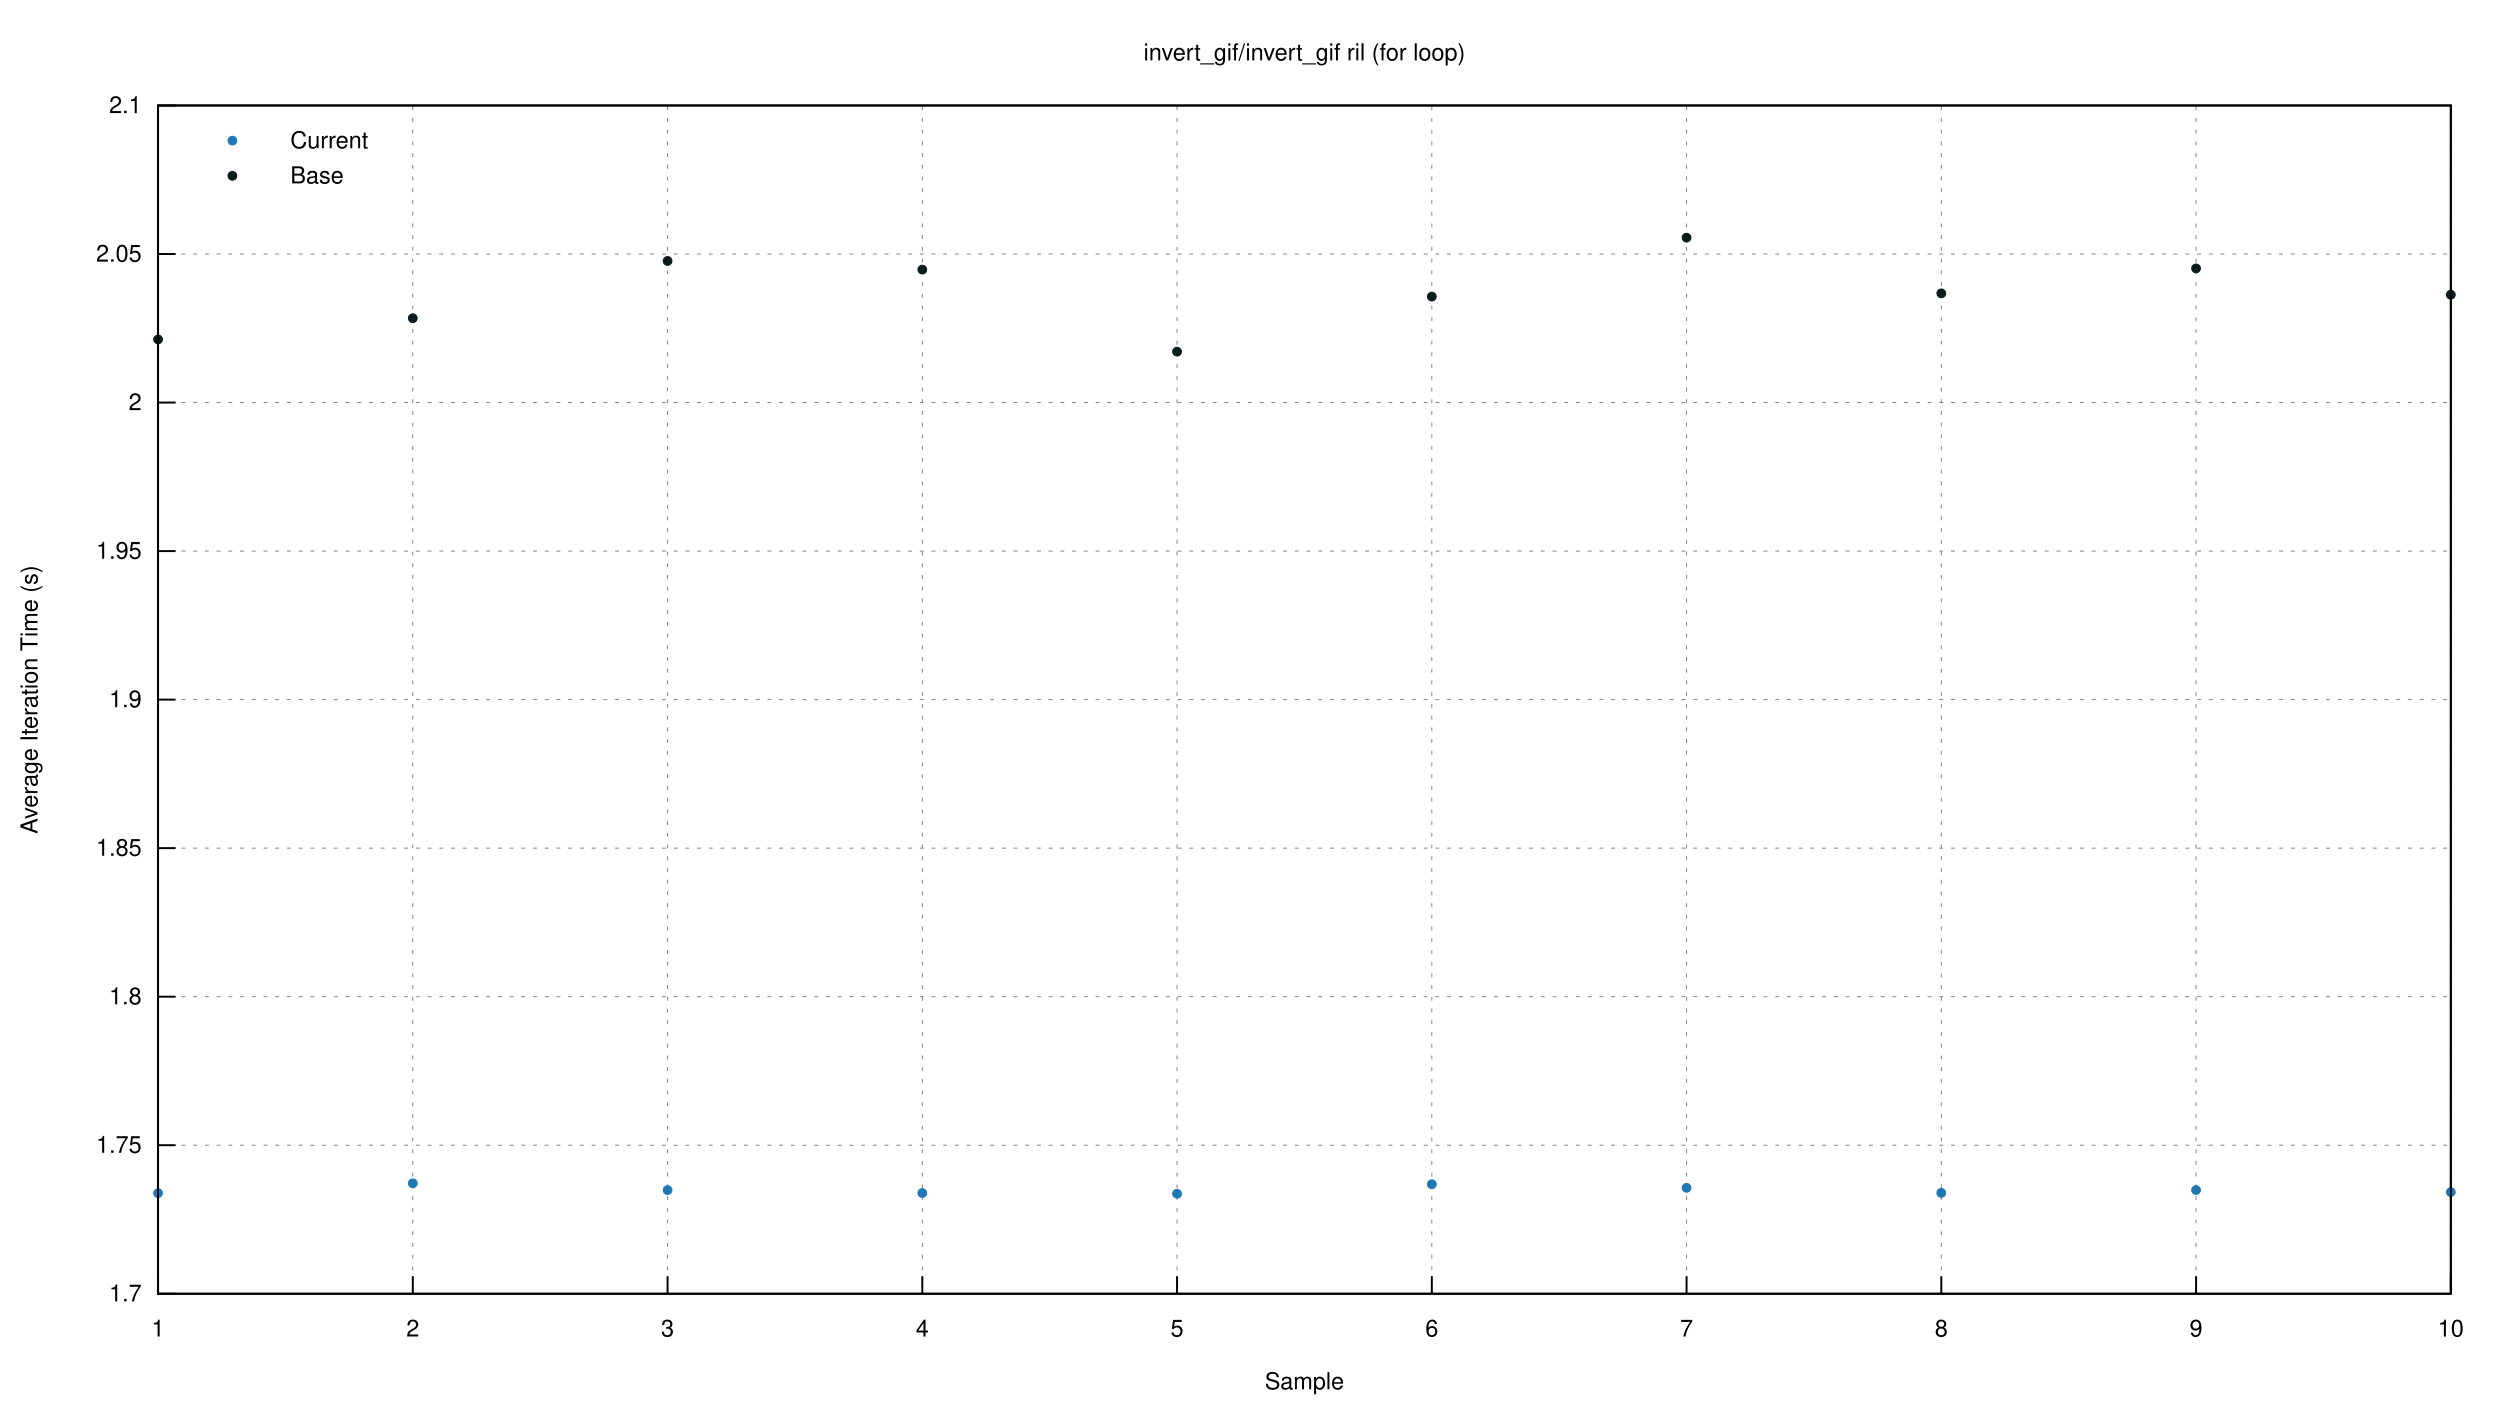
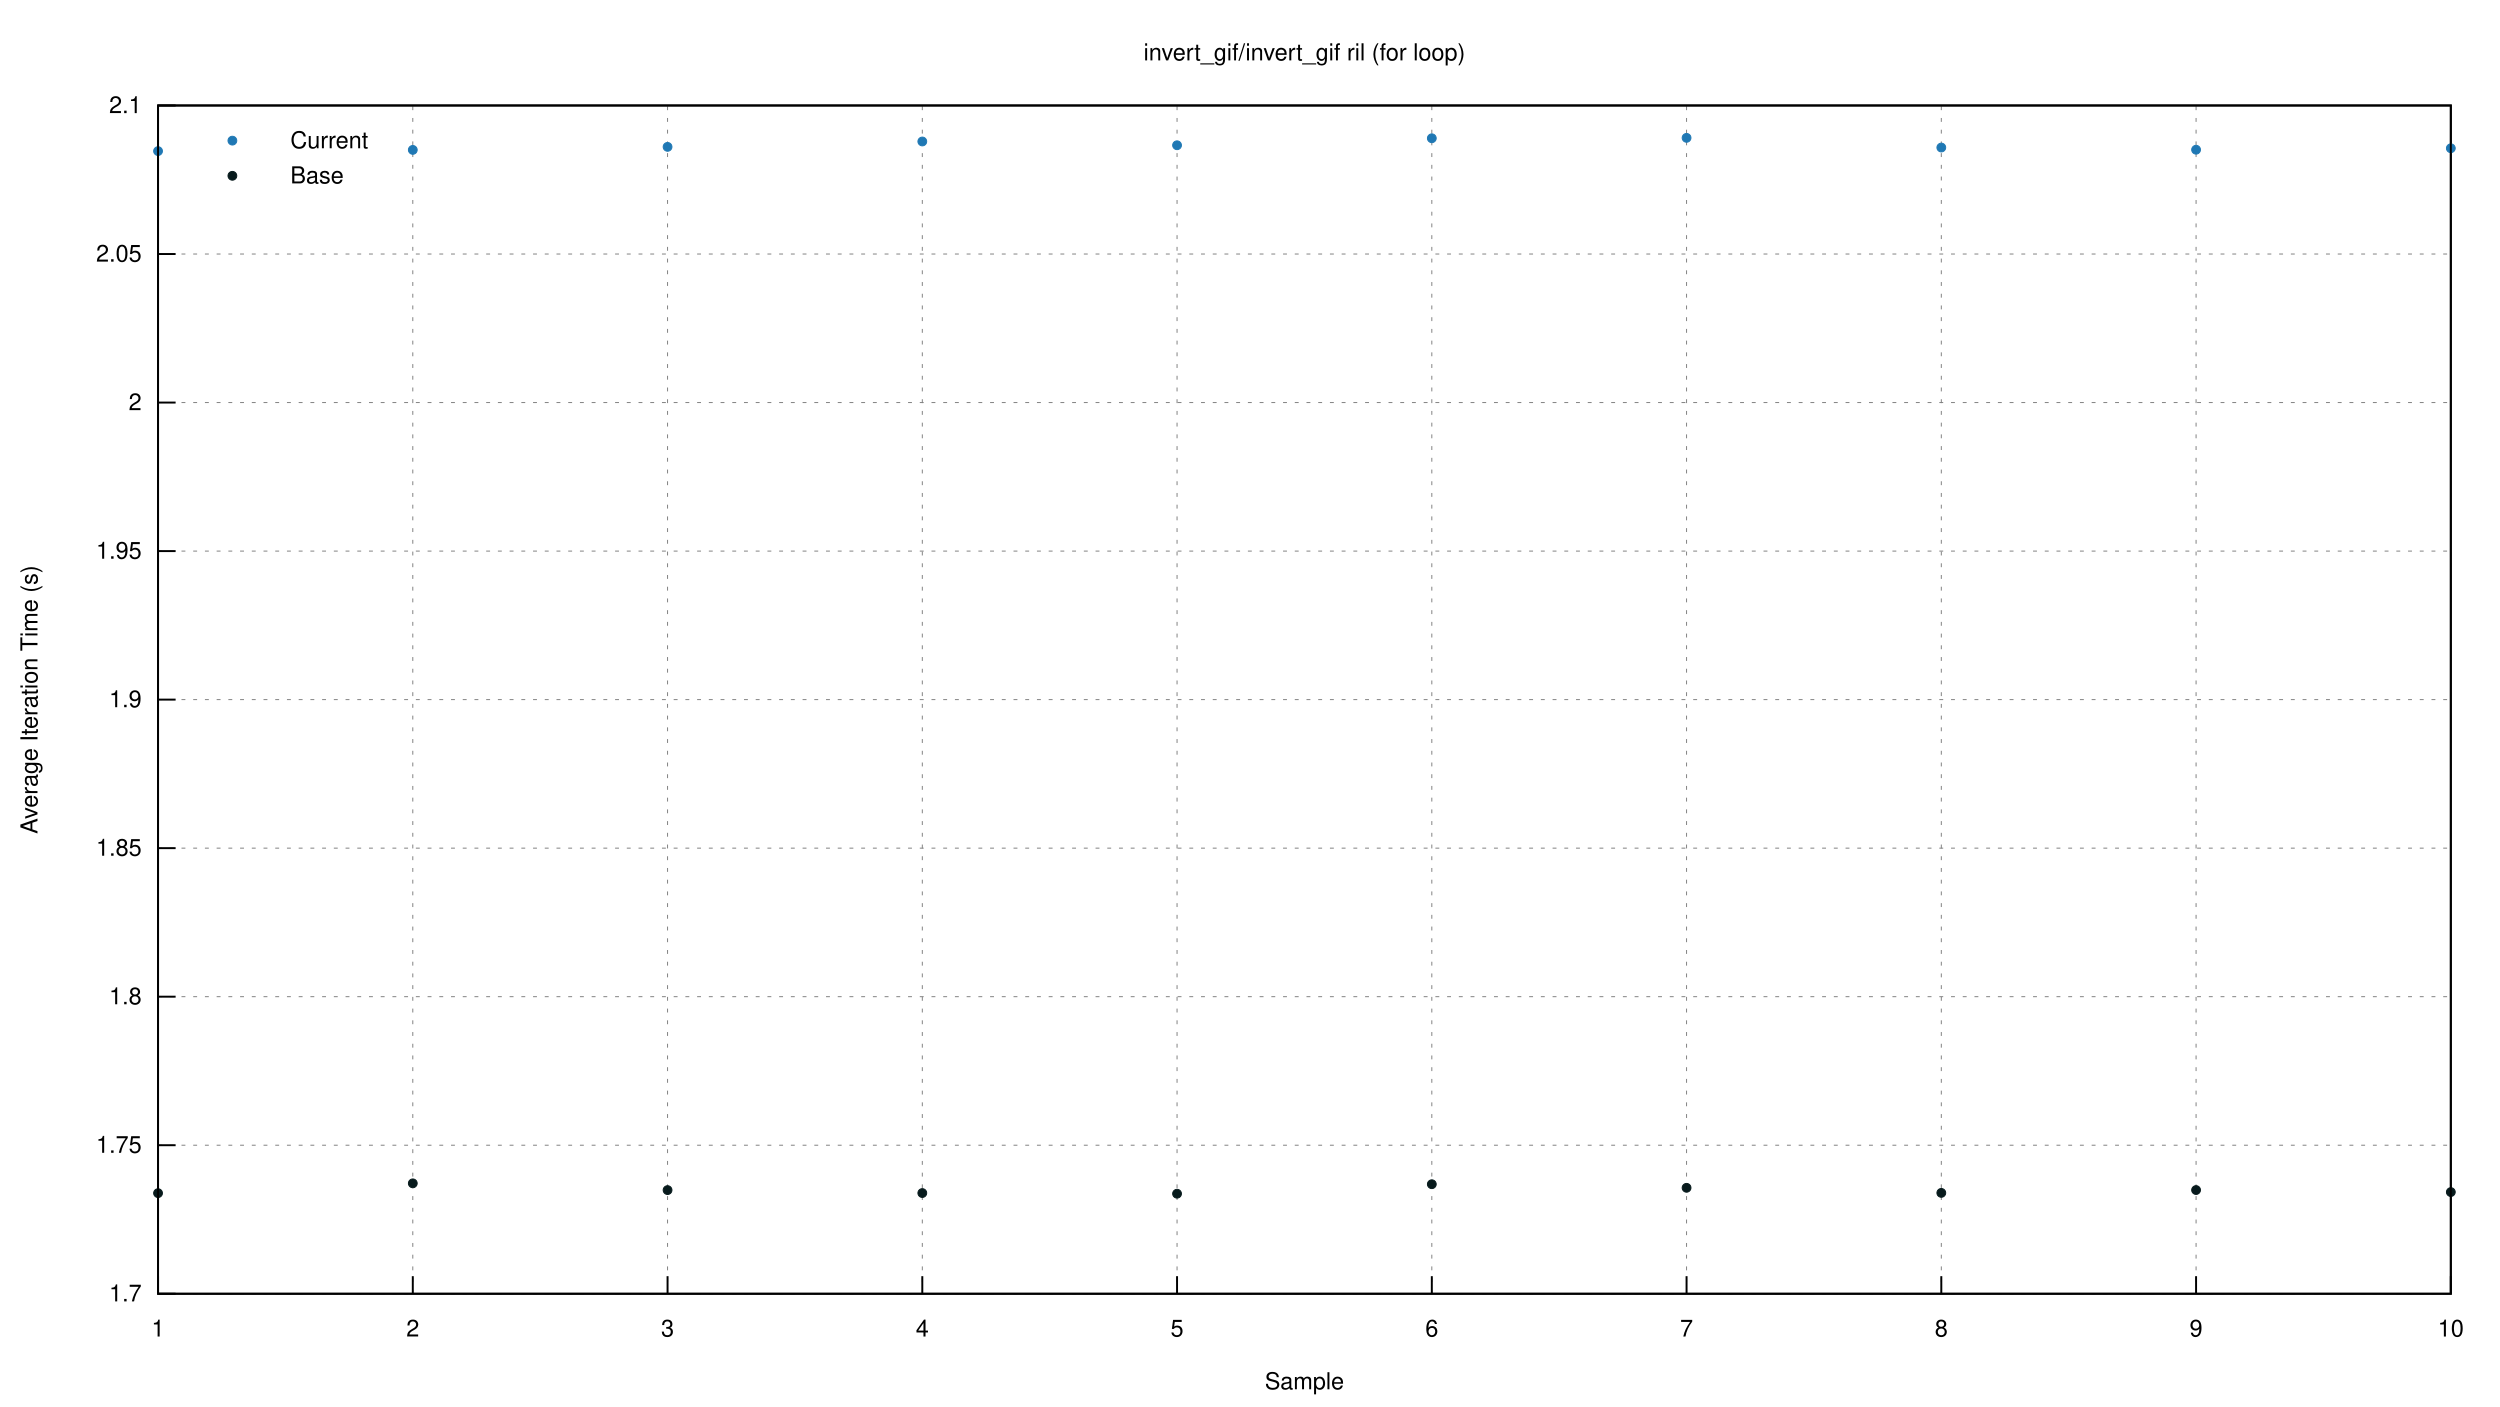
<svg xmlns="http://www.w3.org/2000/svg" xmlns:xlink="http://www.w3.org/1999/xlink" viewBox="0 0 1280 720">
  <g id="gnuplot_canvas">
    <rect x="0" y="0" width="1280" height="720" fill="none" />
    <defs>
      <circle id="gpDot" r="0.5" stroke-width="0.5" stroke="currentColor" />
      <path id="gpPt0" stroke-width="0.222" stroke="currentColor" d="M-1,0 h2 M0,-1 v2" />
      <path id="gpPt1" stroke-width="0.222" stroke="currentColor" d="M-1,-1 L1,1 M1,-1 L-1,1" />
      <path id="gpPt2" stroke-width="0.222" stroke="currentColor" d="M-1,0 L1,0 M0,-1 L0,1 M-1,-1 L1,1 M-1,1 L1,-1" />
      <rect id="gpPt3" stroke-width="0.222" stroke="currentColor" x="-1" y="-1" width="2" height="2" />
      <rect id="gpPt4" stroke-width="0.222" stroke="currentColor" fill="currentColor" x="-1" y="-1" width="2" height="2" />
      <circle id="gpPt5" stroke-width="0.222" stroke="currentColor" cx="0" cy="0" r="1" />
      <use xlink:href="#gpPt5" id="gpPt6" fill="currentColor" stroke="none" />
      <path id="gpPt7" stroke-width="0.222" stroke="currentColor" d="M0,-1.33 L-1.33,0.67 L1.33,0.67 z" />
      <use xlink:href="#gpPt7" id="gpPt8" fill="currentColor" stroke="none" />
      <use xlink:href="#gpPt7" id="gpPt9" stroke="currentColor" transform="rotate(180)" />
      <use xlink:href="#gpPt9" id="gpPt10" fill="currentColor" stroke="none" />
      <use xlink:href="#gpPt3" id="gpPt11" stroke="currentColor" transform="rotate(45)" />
      <use xlink:href="#gpPt11" id="gpPt12" fill="currentColor" stroke="none" />
      <path id="gpPt13" stroke-width="0.222" stroke="currentColor" d="M0,1.330 L1.265,0.411 L0.782,-1.067 L-0.782,-1.076 L-1.265,0.411 z" />
      <use xlink:href="#gpPt13" id="gpPt14" fill="currentColor" stroke="none" />
      <filter id="textbox" filterUnits="objectBoundingBox" x="0" y="0" height="1" width="1">
        <feFlood flood-color="white" flood-opacity="1" result="bgnd" />
        <feComposite in="SourceGraphic" in2="bgnd" operator="atop" />
      </filter>
      <filter id="greybox" filterUnits="objectBoundingBox" x="0" y="0" height="1" width="1">
        <feFlood flood-color="lightgrey" flood-opacity="1" result="grey" />
        <feComposite in="SourceGraphic" in2="grey" operator="atop" />
      </filter>
    </defs>
    <g fill="none" color="white" stroke="currentColor" stroke-width="1.00" stroke-linecap="butt" stroke-linejoin="miter">
</g>
    <g fill="none" color="black" stroke="currentColor" stroke-width="1.00" stroke-linecap="butt" stroke-linejoin="miter">
</g>
    <g fill="none" color="black" stroke="black" stroke-width="0.50" stroke-linecap="butt" stroke-linejoin="miter">
</g>
    <g fill="none" color="gray" stroke="currentColor" stroke-width="0.50" stroke-linecap="butt" stroke-linejoin="miter">
      <path stroke="gray" stroke-dasharray="2,4" class="gridline" d="M80.92,662.40 L1254.82,662.40  " />
    </g>
    <g fill="none" color="gray" stroke="gray" stroke-width="1.00" stroke-linecap="butt" stroke-linejoin="miter">
</g>
    <g fill="none" color="black" stroke="currentColor" stroke-width="1.00" stroke-linecap="butt" stroke-linejoin="miter">
      <path stroke="black" d="M80.92,662.40 L89.92,662.40  " />
      <g transform="translate(72.53,666.30)" stroke="none" fill="black" font-family="Helvetica" font-size="12.00" text-anchor="end">
        <text>
          <tspan font-family="Helvetica"> 1.7</tspan>
        </text>
      </g>
    </g>
    <g fill="none" color="black" stroke="currentColor" stroke-width="1.00" stroke-linecap="butt" stroke-linejoin="miter">
</g>
    <g fill="none" color="black" stroke="black" stroke-width="0.50" stroke-linecap="butt" stroke-linejoin="miter">
</g>
    <g fill="none" color="gray" stroke="currentColor" stroke-width="0.50" stroke-linecap="butt" stroke-linejoin="miter">
      <path stroke="gray" stroke-dasharray="2,4" class="gridline" d="M80.92,586.35 L1254.82,586.35  " />
    </g>
    <g fill="none" color="gray" stroke="gray" stroke-width="1.00" stroke-linecap="butt" stroke-linejoin="miter">
</g>
    <g fill="none" color="black" stroke="currentColor" stroke-width="1.00" stroke-linecap="butt" stroke-linejoin="miter">
      <path stroke="black" d="M80.92,586.35 L89.92,586.35  " />
      <g transform="translate(72.53,590.25)" stroke="none" fill="black" font-family="Helvetica" font-size="12.00" text-anchor="end">
        <text>
          <tspan font-family="Helvetica"> 1.75</tspan>
        </text>
      </g>
    </g>
    <g fill="none" color="black" stroke="currentColor" stroke-width="1.00" stroke-linecap="butt" stroke-linejoin="miter">
</g>
    <g fill="none" color="black" stroke="black" stroke-width="0.50" stroke-linecap="butt" stroke-linejoin="miter">
</g>
    <g fill="none" color="gray" stroke="currentColor" stroke-width="0.50" stroke-linecap="butt" stroke-linejoin="miter">
      <path stroke="gray" stroke-dasharray="2,4" class="gridline" d="M80.92,510.30 L1254.82,510.30  " />
    </g>
    <g fill="none" color="gray" stroke="gray" stroke-width="1.00" stroke-linecap="butt" stroke-linejoin="miter">
</g>
    <g fill="none" color="black" stroke="currentColor" stroke-width="1.00" stroke-linecap="butt" stroke-linejoin="miter">
      <path stroke="black" d="M80.92,510.30 L89.92,510.30  " />
      <g transform="translate(72.53,514.20)" stroke="none" fill="black" font-family="Helvetica" font-size="12.00" text-anchor="end">
        <text>
          <tspan font-family="Helvetica"> 1.8</tspan>
        </text>
      </g>
    </g>
    <g fill="none" color="black" stroke="currentColor" stroke-width="1.00" stroke-linecap="butt" stroke-linejoin="miter">
</g>
    <g fill="none" color="black" stroke="black" stroke-width="0.50" stroke-linecap="butt" stroke-linejoin="miter">
</g>
    <g fill="none" color="gray" stroke="currentColor" stroke-width="0.50" stroke-linecap="butt" stroke-linejoin="miter">
      <path stroke="gray" stroke-dasharray="2,4" class="gridline" d="M80.92,434.25 L1254.82,434.25  " />
    </g>
    <g fill="none" color="gray" stroke="gray" stroke-width="1.00" stroke-linecap="butt" stroke-linejoin="miter">
</g>
    <g fill="none" color="black" stroke="currentColor" stroke-width="1.00" stroke-linecap="butt" stroke-linejoin="miter">
      <path stroke="black" d="M80.92,434.25 L89.92,434.25  " />
      <g transform="translate(72.53,438.15)" stroke="none" fill="black" font-family="Helvetica" font-size="12.00" text-anchor="end">
        <text>
          <tspan font-family="Helvetica"> 1.85</tspan>
        </text>
      </g>
    </g>
    <g fill="none" color="black" stroke="currentColor" stroke-width="1.00" stroke-linecap="butt" stroke-linejoin="miter">
</g>
    <g fill="none" color="black" stroke="black" stroke-width="0.50" stroke-linecap="butt" stroke-linejoin="miter">
</g>
    <g fill="none" color="gray" stroke="currentColor" stroke-width="0.50" stroke-linecap="butt" stroke-linejoin="miter">
      <path stroke="gray" stroke-dasharray="2,4" class="gridline" d="M80.92,358.20 L1254.82,358.20  " />
    </g>
    <g fill="none" color="gray" stroke="gray" stroke-width="1.00" stroke-linecap="butt" stroke-linejoin="miter">
</g>
    <g fill="none" color="black" stroke="currentColor" stroke-width="1.00" stroke-linecap="butt" stroke-linejoin="miter">
      <path stroke="black" d="M80.92,358.20 L89.92,358.20  " />
      <g transform="translate(72.53,362.10)" stroke="none" fill="black" font-family="Helvetica" font-size="12.00" text-anchor="end">
        <text>
          <tspan font-family="Helvetica"> 1.9</tspan>
        </text>
      </g>
    </g>
    <g fill="none" color="black" stroke="currentColor" stroke-width="1.00" stroke-linecap="butt" stroke-linejoin="miter">
</g>
    <g fill="none" color="black" stroke="black" stroke-width="0.50" stroke-linecap="butt" stroke-linejoin="miter">
</g>
    <g fill="none" color="gray" stroke="currentColor" stroke-width="0.50" stroke-linecap="butt" stroke-linejoin="miter">
      <path stroke="gray" stroke-dasharray="2,4" class="gridline" d="M80.92,282.16 L1254.82,282.16  " />
    </g>
    <g fill="none" color="gray" stroke="gray" stroke-width="1.00" stroke-linecap="butt" stroke-linejoin="miter">
</g>
    <g fill="none" color="black" stroke="currentColor" stroke-width="1.00" stroke-linecap="butt" stroke-linejoin="miter">
      <path stroke="black" d="M80.92,282.16 L89.92,282.16  " />
      <g transform="translate(72.53,286.06)" stroke="none" fill="black" font-family="Helvetica" font-size="12.00" text-anchor="end">
        <text>
          <tspan font-family="Helvetica"> 1.95</tspan>
        </text>
      </g>
    </g>
    <g fill="none" color="black" stroke="currentColor" stroke-width="1.00" stroke-linecap="butt" stroke-linejoin="miter">
</g>
    <g fill="none" color="black" stroke="black" stroke-width="0.50" stroke-linecap="butt" stroke-linejoin="miter">
</g>
    <g fill="none" color="gray" stroke="currentColor" stroke-width="0.50" stroke-linecap="butt" stroke-linejoin="miter">
      <path stroke="gray" stroke-dasharray="2,4" class="gridline" d="M80.92,206.11 L1254.82,206.11  " />
    </g>
    <g fill="none" color="gray" stroke="gray" stroke-width="1.00" stroke-linecap="butt" stroke-linejoin="miter">
</g>
    <g fill="none" color="black" stroke="currentColor" stroke-width="1.00" stroke-linecap="butt" stroke-linejoin="miter">
      <path stroke="black" d="M80.92,206.11 L89.92,206.11  " />
      <g transform="translate(72.53,210.01)" stroke="none" fill="black" font-family="Helvetica" font-size="12.00" text-anchor="end">
        <text>
          <tspan font-family="Helvetica"> 2</tspan>
        </text>
      </g>
    </g>
    <g fill="none" color="black" stroke="currentColor" stroke-width="1.00" stroke-linecap="butt" stroke-linejoin="miter">
</g>
    <g fill="none" color="black" stroke="black" stroke-width="0.50" stroke-linecap="butt" stroke-linejoin="miter">
</g>
    <g fill="none" color="gray" stroke="currentColor" stroke-width="0.50" stroke-linecap="butt" stroke-linejoin="miter">
      <path stroke="gray" stroke-dasharray="2,4" class="gridline" d="M80.92,130.06 L1254.82,130.06  " />
    </g>
    <g fill="none" color="gray" stroke="gray" stroke-width="1.00" stroke-linecap="butt" stroke-linejoin="miter">
</g>
    <g fill="none" color="black" stroke="currentColor" stroke-width="1.00" stroke-linecap="butt" stroke-linejoin="miter">
      <path stroke="black" d="M80.92,130.06 L89.92,130.06  " />
      <g transform="translate(72.53,133.96)" stroke="none" fill="black" font-family="Helvetica" font-size="12.00" text-anchor="end">
        <text>
          <tspan font-family="Helvetica"> 2.05</tspan>
        </text>
      </g>
    </g>
    <g fill="none" color="black" stroke="currentColor" stroke-width="1.00" stroke-linecap="butt" stroke-linejoin="miter">
</g>
    <g fill="none" color="black" stroke="black" stroke-width="0.50" stroke-linecap="butt" stroke-linejoin="miter">
</g>
    <g fill="none" color="gray" stroke="currentColor" stroke-width="0.50" stroke-linecap="butt" stroke-linejoin="miter">
      <path stroke="gray" stroke-dasharray="2,4" class="gridline" d="M80.92,54.01 L1254.82,54.01  " />
    </g>
    <g fill="none" color="gray" stroke="gray" stroke-width="1.00" stroke-linecap="butt" stroke-linejoin="miter">
</g>
    <g fill="none" color="black" stroke="currentColor" stroke-width="1.00" stroke-linecap="butt" stroke-linejoin="miter">
      <path stroke="black" d="M80.92,54.01 L89.92,54.01  " />
      <g transform="translate(72.53,57.91)" stroke="none" fill="black" font-family="Helvetica" font-size="12.00" text-anchor="end">
        <text>
          <tspan font-family="Helvetica"> 2.1</tspan>
        </text>
      </g>
    </g>
    <g fill="none" color="black" stroke="currentColor" stroke-width="1.00" stroke-linecap="butt" stroke-linejoin="miter">
</g>
    <g fill="none" color="black" stroke="black" stroke-width="0.50" stroke-linecap="butt" stroke-linejoin="miter">
</g>
    <g fill="none" color="gray" stroke="currentColor" stroke-width="0.50" stroke-linecap="butt" stroke-linejoin="miter">
      <path stroke="gray" stroke-dasharray="2,4" class="gridline" d="M80.92,662.40 L80.92,54.01  " />
    </g>
    <g fill="none" color="gray" stroke="gray" stroke-width="1.00" stroke-linecap="butt" stroke-linejoin="miter">
</g>
    <g fill="none" color="black" stroke="currentColor" stroke-width="1.00" stroke-linecap="butt" stroke-linejoin="miter">
      <path stroke="black" d="M80.92,662.40 L80.92,653.40  " />
      <g transform="translate(80.92,684.30)" stroke="none" fill="black" font-family="Helvetica" font-size="12.00" text-anchor="middle">
        <text>
          <tspan font-family="Helvetica"> 1</tspan>
        </text>
      </g>
    </g>
    <g fill="none" color="black" stroke="currentColor" stroke-width="1.00" stroke-linecap="butt" stroke-linejoin="miter">
</g>
    <g fill="none" color="black" stroke="black" stroke-width="0.50" stroke-linecap="butt" stroke-linejoin="miter">
</g>
    <g fill="none" color="gray" stroke="currentColor" stroke-width="0.50" stroke-linecap="butt" stroke-linejoin="miter">
      <path stroke="gray" stroke-dasharray="2,4" class="gridline" d="M211.35,662.40 L211.35,54.01  " />
    </g>
    <g fill="none" color="gray" stroke="gray" stroke-width="1.00" stroke-linecap="butt" stroke-linejoin="miter">
</g>
    <g fill="none" color="black" stroke="currentColor" stroke-width="1.00" stroke-linecap="butt" stroke-linejoin="miter">
      <path stroke="black" d="M211.35,662.40 L211.35,653.40  " />
      <g transform="translate(211.35,684.30)" stroke="none" fill="black" font-family="Helvetica" font-size="12.00" text-anchor="middle">
        <text>
          <tspan font-family="Helvetica"> 2</tspan>
        </text>
      </g>
    </g>
    <g fill="none" color="black" stroke="currentColor" stroke-width="1.00" stroke-linecap="butt" stroke-linejoin="miter">
</g>
    <g fill="none" color="black" stroke="black" stroke-width="0.50" stroke-linecap="butt" stroke-linejoin="miter">
</g>
    <g fill="none" color="gray" stroke="currentColor" stroke-width="0.50" stroke-linecap="butt" stroke-linejoin="miter">
      <path stroke="gray" stroke-dasharray="2,4" class="gridline" d="M341.79,662.40 L341.79,54.01  " />
    </g>
    <g fill="none" color="gray" stroke="gray" stroke-width="1.00" stroke-linecap="butt" stroke-linejoin="miter">
</g>
    <g fill="none" color="black" stroke="currentColor" stroke-width="1.00" stroke-linecap="butt" stroke-linejoin="miter">
      <path stroke="black" d="M341.79,662.40 L341.79,653.40  " />
      <g transform="translate(341.79,684.30)" stroke="none" fill="black" font-family="Helvetica" font-size="12.00" text-anchor="middle">
        <text>
          <tspan font-family="Helvetica"> 3</tspan>
        </text>
      </g>
    </g>
    <g fill="none" color="black" stroke="currentColor" stroke-width="1.00" stroke-linecap="butt" stroke-linejoin="miter">
</g>
    <g fill="none" color="black" stroke="black" stroke-width="0.50" stroke-linecap="butt" stroke-linejoin="miter">
</g>
    <g fill="none" color="gray" stroke="currentColor" stroke-width="0.50" stroke-linecap="butt" stroke-linejoin="miter">
      <path stroke="gray" stroke-dasharray="2,4" class="gridline" d="M472.22,662.40 L472.22,54.01  " />
    </g>
    <g fill="none" color="gray" stroke="gray" stroke-width="1.00" stroke-linecap="butt" stroke-linejoin="miter">
</g>
    <g fill="none" color="black" stroke="currentColor" stroke-width="1.00" stroke-linecap="butt" stroke-linejoin="miter">
      <path stroke="black" d="M472.22,662.40 L472.22,653.40  " />
      <g transform="translate(472.22,684.30)" stroke="none" fill="black" font-family="Helvetica" font-size="12.00" text-anchor="middle">
        <text>
          <tspan font-family="Helvetica"> 4</tspan>
        </text>
      </g>
    </g>
    <g fill="none" color="black" stroke="currentColor" stroke-width="1.00" stroke-linecap="butt" stroke-linejoin="miter">
</g>
    <g fill="none" color="black" stroke="black" stroke-width="0.50" stroke-linecap="butt" stroke-linejoin="miter">
</g>
    <g fill="none" color="gray" stroke="currentColor" stroke-width="0.50" stroke-linecap="butt" stroke-linejoin="miter">
      <path stroke="gray" stroke-dasharray="2,4" class="gridline" d="M602.65,662.40 L602.65,54.01  " />
    </g>
    <g fill="none" color="gray" stroke="gray" stroke-width="1.00" stroke-linecap="butt" stroke-linejoin="miter">
</g>
    <g fill="none" color="black" stroke="currentColor" stroke-width="1.00" stroke-linecap="butt" stroke-linejoin="miter">
      <path stroke="black" d="M602.65,662.40 L602.65,653.40  " />
      <g transform="translate(602.65,684.30)" stroke="none" fill="black" font-family="Helvetica" font-size="12.00" text-anchor="middle">
        <text>
          <tspan font-family="Helvetica"> 5</tspan>
        </text>
      </g>
    </g>
    <g fill="none" color="black" stroke="currentColor" stroke-width="1.00" stroke-linecap="butt" stroke-linejoin="miter">
</g>
    <g fill="none" color="black" stroke="black" stroke-width="0.50" stroke-linecap="butt" stroke-linejoin="miter">
</g>
    <g fill="none" color="gray" stroke="currentColor" stroke-width="0.50" stroke-linecap="butt" stroke-linejoin="miter">
      <path stroke="gray" stroke-dasharray="2,4" class="gridline" d="M733.09,662.40 L733.09,54.01  " />
    </g>
    <g fill="none" color="gray" stroke="gray" stroke-width="1.00" stroke-linecap="butt" stroke-linejoin="miter">
</g>
    <g fill="none" color="black" stroke="currentColor" stroke-width="1.00" stroke-linecap="butt" stroke-linejoin="miter">
      <path stroke="black" d="M733.09,662.40 L733.09,653.40  " />
      <g transform="translate(733.09,684.30)" stroke="none" fill="black" font-family="Helvetica" font-size="12.00" text-anchor="middle">
        <text>
          <tspan font-family="Helvetica"> 6</tspan>
        </text>
      </g>
    </g>
    <g fill="none" color="black" stroke="currentColor" stroke-width="1.00" stroke-linecap="butt" stroke-linejoin="miter">
</g>
    <g fill="none" color="black" stroke="black" stroke-width="0.50" stroke-linecap="butt" stroke-linejoin="miter">
</g>
    <g fill="none" color="gray" stroke="currentColor" stroke-width="0.50" stroke-linecap="butt" stroke-linejoin="miter">
      <path stroke="gray" stroke-dasharray="2,4" class="gridline" d="M863.52,662.40 L863.52,54.01  " />
    </g>
    <g fill="none" color="gray" stroke="gray" stroke-width="1.00" stroke-linecap="butt" stroke-linejoin="miter">
</g>
    <g fill="none" color="black" stroke="currentColor" stroke-width="1.00" stroke-linecap="butt" stroke-linejoin="miter">
      <path stroke="black" d="M863.52,662.40 L863.52,653.40  " />
      <g transform="translate(863.52,684.30)" stroke="none" fill="black" font-family="Helvetica" font-size="12.00" text-anchor="middle">
        <text>
          <tspan font-family="Helvetica"> 7</tspan>
        </text>
      </g>
    </g>
    <g fill="none" color="black" stroke="currentColor" stroke-width="1.00" stroke-linecap="butt" stroke-linejoin="miter">
</g>
    <g fill="none" color="black" stroke="black" stroke-width="0.50" stroke-linecap="butt" stroke-linejoin="miter">
</g>
    <g fill="none" color="gray" stroke="currentColor" stroke-width="0.50" stroke-linecap="butt" stroke-linejoin="miter">
      <path stroke="gray" stroke-dasharray="2,4" class="gridline" d="M993.95,662.40 L993.95,54.01  " />
    </g>
    <g fill="none" color="gray" stroke="gray" stroke-width="1.00" stroke-linecap="butt" stroke-linejoin="miter">
</g>
    <g fill="none" color="black" stroke="currentColor" stroke-width="1.00" stroke-linecap="butt" stroke-linejoin="miter">
      <path stroke="black" d="M993.95,662.40 L993.95,653.40  " />
      <g transform="translate(993.95,684.30)" stroke="none" fill="black" font-family="Helvetica" font-size="12.00" text-anchor="middle">
        <text>
          <tspan font-family="Helvetica"> 8</tspan>
        </text>
      </g>
    </g>
    <g fill="none" color="black" stroke="currentColor" stroke-width="1.00" stroke-linecap="butt" stroke-linejoin="miter">
</g>
    <g fill="none" color="black" stroke="black" stroke-width="0.50" stroke-linecap="butt" stroke-linejoin="miter">
</g>
    <g fill="none" color="gray" stroke="currentColor" stroke-width="0.50" stroke-linecap="butt" stroke-linejoin="miter">
      <path stroke="gray" stroke-dasharray="2,4" class="gridline" d="M1124.39,662.40 L1124.39,54.01  " />
    </g>
    <g fill="none" color="gray" stroke="gray" stroke-width="1.00" stroke-linecap="butt" stroke-linejoin="miter">
</g>
    <g fill="none" color="black" stroke="currentColor" stroke-width="1.00" stroke-linecap="butt" stroke-linejoin="miter">
      <path stroke="black" d="M1124.39,662.40 L1124.39,653.40  " />
      <g transform="translate(1124.39,684.30)" stroke="none" fill="black" font-family="Helvetica" font-size="12.00" text-anchor="middle">
        <text>
          <tspan font-family="Helvetica"> 9</tspan>
        </text>
      </g>
    </g>
    <g fill="none" color="black" stroke="currentColor" stroke-width="1.00" stroke-linecap="butt" stroke-linejoin="miter">
</g>
    <g fill="none" color="black" stroke="black" stroke-width="0.50" stroke-linecap="butt" stroke-linejoin="miter">
</g>
    <g fill="none" color="gray" stroke="currentColor" stroke-width="0.50" stroke-linecap="butt" stroke-linejoin="miter">
      <path stroke="gray" stroke-dasharray="2,4" class="gridline" d="M1254.82,662.40 L1254.82,54.01  " />
    </g>
    <g fill="none" color="gray" stroke="gray" stroke-width="1.00" stroke-linecap="butt" stroke-linejoin="miter">
</g>
    <g fill="none" color="black" stroke="currentColor" stroke-width="1.00" stroke-linecap="butt" stroke-linejoin="miter">
      <path stroke="black" d="M1254.82,662.40 L1254.82,653.40  " />
      <g transform="translate(1254.82,684.30)" stroke="none" fill="black" font-family="Helvetica" font-size="12.00" text-anchor="middle">
        <text>
          <tspan font-family="Helvetica"> 10</tspan>
        </text>
      </g>
    </g>
    <g fill="none" color="black" stroke="currentColor" stroke-width="1.00" stroke-linecap="butt" stroke-linejoin="miter">
</g>
    <g fill="none" color="black" stroke="currentColor" stroke-width="1.00" stroke-linecap="butt" stroke-linejoin="miter">
      <path stroke="black" d="M80.92,54.01 L80.92,662.40 L1254.82,662.40 L1254.82,54.01 L80.92,54.01 Z  " />
    </g>
    <g fill="none" color="black" stroke="currentColor" stroke-width="1.00" stroke-linecap="butt" stroke-linejoin="miter">
      <g transform="translate(19.18,358.21) rotate(270)" stroke="none" fill="black" font-family="Helvetica" font-size="12.00" text-anchor="middle">
        <text>
          <tspan font-family="Helvetica">Average Iteration Time (s)</tspan>
        </text>
      </g>
    </g>
    <g fill="none" color="black" stroke="currentColor" stroke-width="1.00" stroke-linecap="butt" stroke-linejoin="miter">
      <g transform="translate(667.87,711.30)" stroke="none" fill="black" font-family="Helvetica" font-size="12.00" text-anchor="middle">
        <text>
          <tspan font-family="Helvetica">Sample</tspan>
        </text>
      </g>
    </g>
    <g fill="none" color="black" stroke="currentColor" stroke-width="1.00" stroke-linecap="butt" stroke-linejoin="miter">
</g>
    <g id="gnuplot_plot_1">
      <g fill="none" color="black" stroke="currentColor" stroke-width="1.00" stroke-linecap="butt" stroke-linejoin="miter">
        <g transform="translate(148.65,75.91)" stroke="none" fill="black" font-family="Helvetica" font-size="12.00" text-anchor="start">
          <text>
            <tspan font-family="Helvetica">Current</tspan>
          </text>
        </g>
      </g>
      <g fill="none" color="black" stroke="currentColor" stroke-width="1.00" stroke-linecap="butt" stroke-linejoin="miter">
-         <use xlink:href="#gpPt6" transform="translate(80.92,610.89) scale(2.25)" color="rgb( 31, 120, 180)" />
-         <use xlink:href="#gpPt6" transform="translate(211.35,605.87) scale(2.25)" color="rgb( 31, 120, 180)" />
-         <use xlink:href="#gpPt6" transform="translate(341.79,609.33) scale(2.25)" color="rgb( 31, 120, 180)" />
-         <use xlink:href="#gpPt6" transform="translate(472.22,610.84) scale(2.25)" color="rgb( 31, 120, 180)" />
-         <use xlink:href="#gpPt6" transform="translate(602.65,611.18) scale(2.25)" color="rgb( 31, 120, 180)" />
-         <use xlink:href="#gpPt6" transform="translate(733.09,606.32) scale(2.25)" color="rgb( 31, 120, 180)" />
-         <use xlink:href="#gpPt6" transform="translate(863.52,608.16) scale(2.25)" color="rgb( 31, 120, 180)" />
-         <use xlink:href="#gpPt6" transform="translate(993.95,610.76) scale(2.25)" color="rgb( 31, 120, 180)" />
-         <use xlink:href="#gpPt6" transform="translate(1124.39,609.30) scale(2.25)" color="rgb( 31, 120, 180)" />
-         <use xlink:href="#gpPt6" transform="translate(1254.82,610.34) scale(2.25)" color="rgb( 31, 120, 180)" />
+         <use xlink:href="#gpPt6" transform="translate(80.92,77.36) scale(2.25)" color="rgb( 31, 120, 180)" />
+         <use xlink:href="#gpPt6" transform="translate(211.35,76.75) scale(2.25)" color="rgb( 31, 120, 180)" />
+         <use xlink:href="#gpPt6" transform="translate(341.79,75.20) scale(2.25)" color="rgb( 31, 120, 180)" />
+         <use xlink:href="#gpPt6" transform="translate(472.22,72.44) scale(2.25)" color="rgb( 31, 120, 180)" />
+         <use xlink:href="#gpPt6" transform="translate(602.65,74.37) scale(2.25)" color="rgb( 31, 120, 180)" />
+         <use xlink:href="#gpPt6" transform="translate(733.09,70.79) scale(2.25)" color="rgb( 31, 120, 180)" />
+         <use xlink:href="#gpPt6" transform="translate(863.52,70.58) scale(2.25)" color="rgb( 31, 120, 180)" />
+         <use xlink:href="#gpPt6" transform="translate(993.95,75.54) scale(2.25)" color="rgb( 31, 120, 180)" />
+         <use xlink:href="#gpPt6" transform="translate(1124.39,76.66) scale(2.25)" color="rgb( 31, 120, 180)" />
+         <use xlink:href="#gpPt6" transform="translate(1254.82,75.91) scale(2.25)" color="rgb( 31, 120, 180)" />
        <use xlink:href="#gpPt6" transform="translate(118.98,72.01) scale(2.25)" color="rgb( 31, 120, 180)" />
      </g>
    </g>
    <g id="gnuplot_plot_2">
      <g fill="none" color="black" stroke="currentColor" stroke-width="1.00" stroke-linecap="butt" stroke-linejoin="miter">
        <g transform="translate(148.65,93.91)" stroke="none" fill="black" font-family="Helvetica" font-size="12.00" text-anchor="start">
          <text>
            <tspan font-family="Helvetica">Base</tspan>
          </text>
        </g>
      </g>
      <g fill="none" color="black" stroke="currentColor" stroke-width="1.00" stroke-linecap="butt" stroke-linejoin="miter">
-         <use xlink:href="#gpPt6" transform="translate(80.92,173.80) scale(2.25)" color="rgb(  7,  26,  28)" />
-         <use xlink:href="#gpPt6" transform="translate(211.35,162.93) scale(2.25)" color="rgb(  7,  26,  28)" />
-         <use xlink:href="#gpPt6" transform="translate(341.79,133.62) scale(2.25)" color="rgb(  7,  26,  28)" />
-         <use xlink:href="#gpPt6" transform="translate(472.22,138.03) scale(2.25)" color="rgb(  7,  26,  28)" />
-         <use xlink:href="#gpPt6" transform="translate(602.65,180.04) scale(2.25)" color="rgb(  7,  26,  28)" />
-         <use xlink:href="#gpPt6" transform="translate(733.09,151.85) scale(2.25)" color="rgb(  7,  26,  28)" />
-         <use xlink:href="#gpPt6" transform="translate(863.52,121.68) scale(2.25)" color="rgb(  7,  26,  28)" />
-         <use xlink:href="#gpPt6" transform="translate(993.95,150.20) scale(2.25)" color="rgb(  7,  26,  28)" />
-         <use xlink:href="#gpPt6" transform="translate(1124.39,137.43) scale(2.25)" color="rgb(  7,  26,  28)" />
-         <use xlink:href="#gpPt6" transform="translate(1254.82,150.90) scale(2.25)" color="rgb(  7,  26,  28)" />
+         <use xlink:href="#gpPt6" transform="translate(80.92,610.89) scale(2.25)" color="rgb(  7,  26,  28)" />
+         <use xlink:href="#gpPt6" transform="translate(211.35,605.87) scale(2.25)" color="rgb(  7,  26,  28)" />
+         <use xlink:href="#gpPt6" transform="translate(341.79,609.33) scale(2.25)" color="rgb(  7,  26,  28)" />
+         <use xlink:href="#gpPt6" transform="translate(472.22,610.84) scale(2.25)" color="rgb(  7,  26,  28)" />
+         <use xlink:href="#gpPt6" transform="translate(602.65,611.18) scale(2.25)" color="rgb(  7,  26,  28)" />
+         <use xlink:href="#gpPt6" transform="translate(733.09,606.32) scale(2.25)" color="rgb(  7,  26,  28)" />
+         <use xlink:href="#gpPt6" transform="translate(863.52,608.16) scale(2.25)" color="rgb(  7,  26,  28)" />
+         <use xlink:href="#gpPt6" transform="translate(993.95,610.76) scale(2.25)" color="rgb(  7,  26,  28)" />
+         <use xlink:href="#gpPt6" transform="translate(1124.39,609.30) scale(2.25)" color="rgb(  7,  26,  28)" />
+         <use xlink:href="#gpPt6" transform="translate(1254.82,610.34) scale(2.25)" color="rgb(  7,  26,  28)" />
        <use xlink:href="#gpPt6" transform="translate(118.98,90.01) scale(2.25)" color="rgb(  7,  26,  28)" />
      </g>
    </g>
    <g fill="none" color="white" stroke="rgb(  7,  26,  28)" stroke-width="2.00" stroke-linecap="butt" stroke-linejoin="miter">
</g>
    <g fill="none" color="black" stroke="currentColor" stroke-width="2.00" stroke-linecap="butt" stroke-linejoin="miter">
</g>
    <g fill="none" color="black" stroke="black" stroke-width="1.00" stroke-linecap="butt" stroke-linejoin="miter">
</g>
    <g fill="none" color="black" stroke="currentColor" stroke-width="1.00" stroke-linecap="butt" stroke-linejoin="miter">
      <path stroke="black" d="M80.92,54.01 L80.92,662.40 L1254.82,662.40 L1254.82,54.01 L80.92,54.01 Z  " />
    </g>
    <g fill="none" color="black" stroke="currentColor" stroke-width="1.00" stroke-linecap="butt" stroke-linejoin="miter">
      <g transform="translate(667.87,30.91)" stroke="none" fill="black" font-family="Helvetica" font-size="12.00" text-anchor="middle">
        <text>
          <tspan font-family="Helvetica">invert_gif/invert_gif ril (for loop)</tspan>
        </text>
      </g>
    </g>
    <g fill="none" color="black" stroke="currentColor" stroke-width="1.00" stroke-linecap="butt" stroke-linejoin="miter">
</g>
  </g>
</svg>
